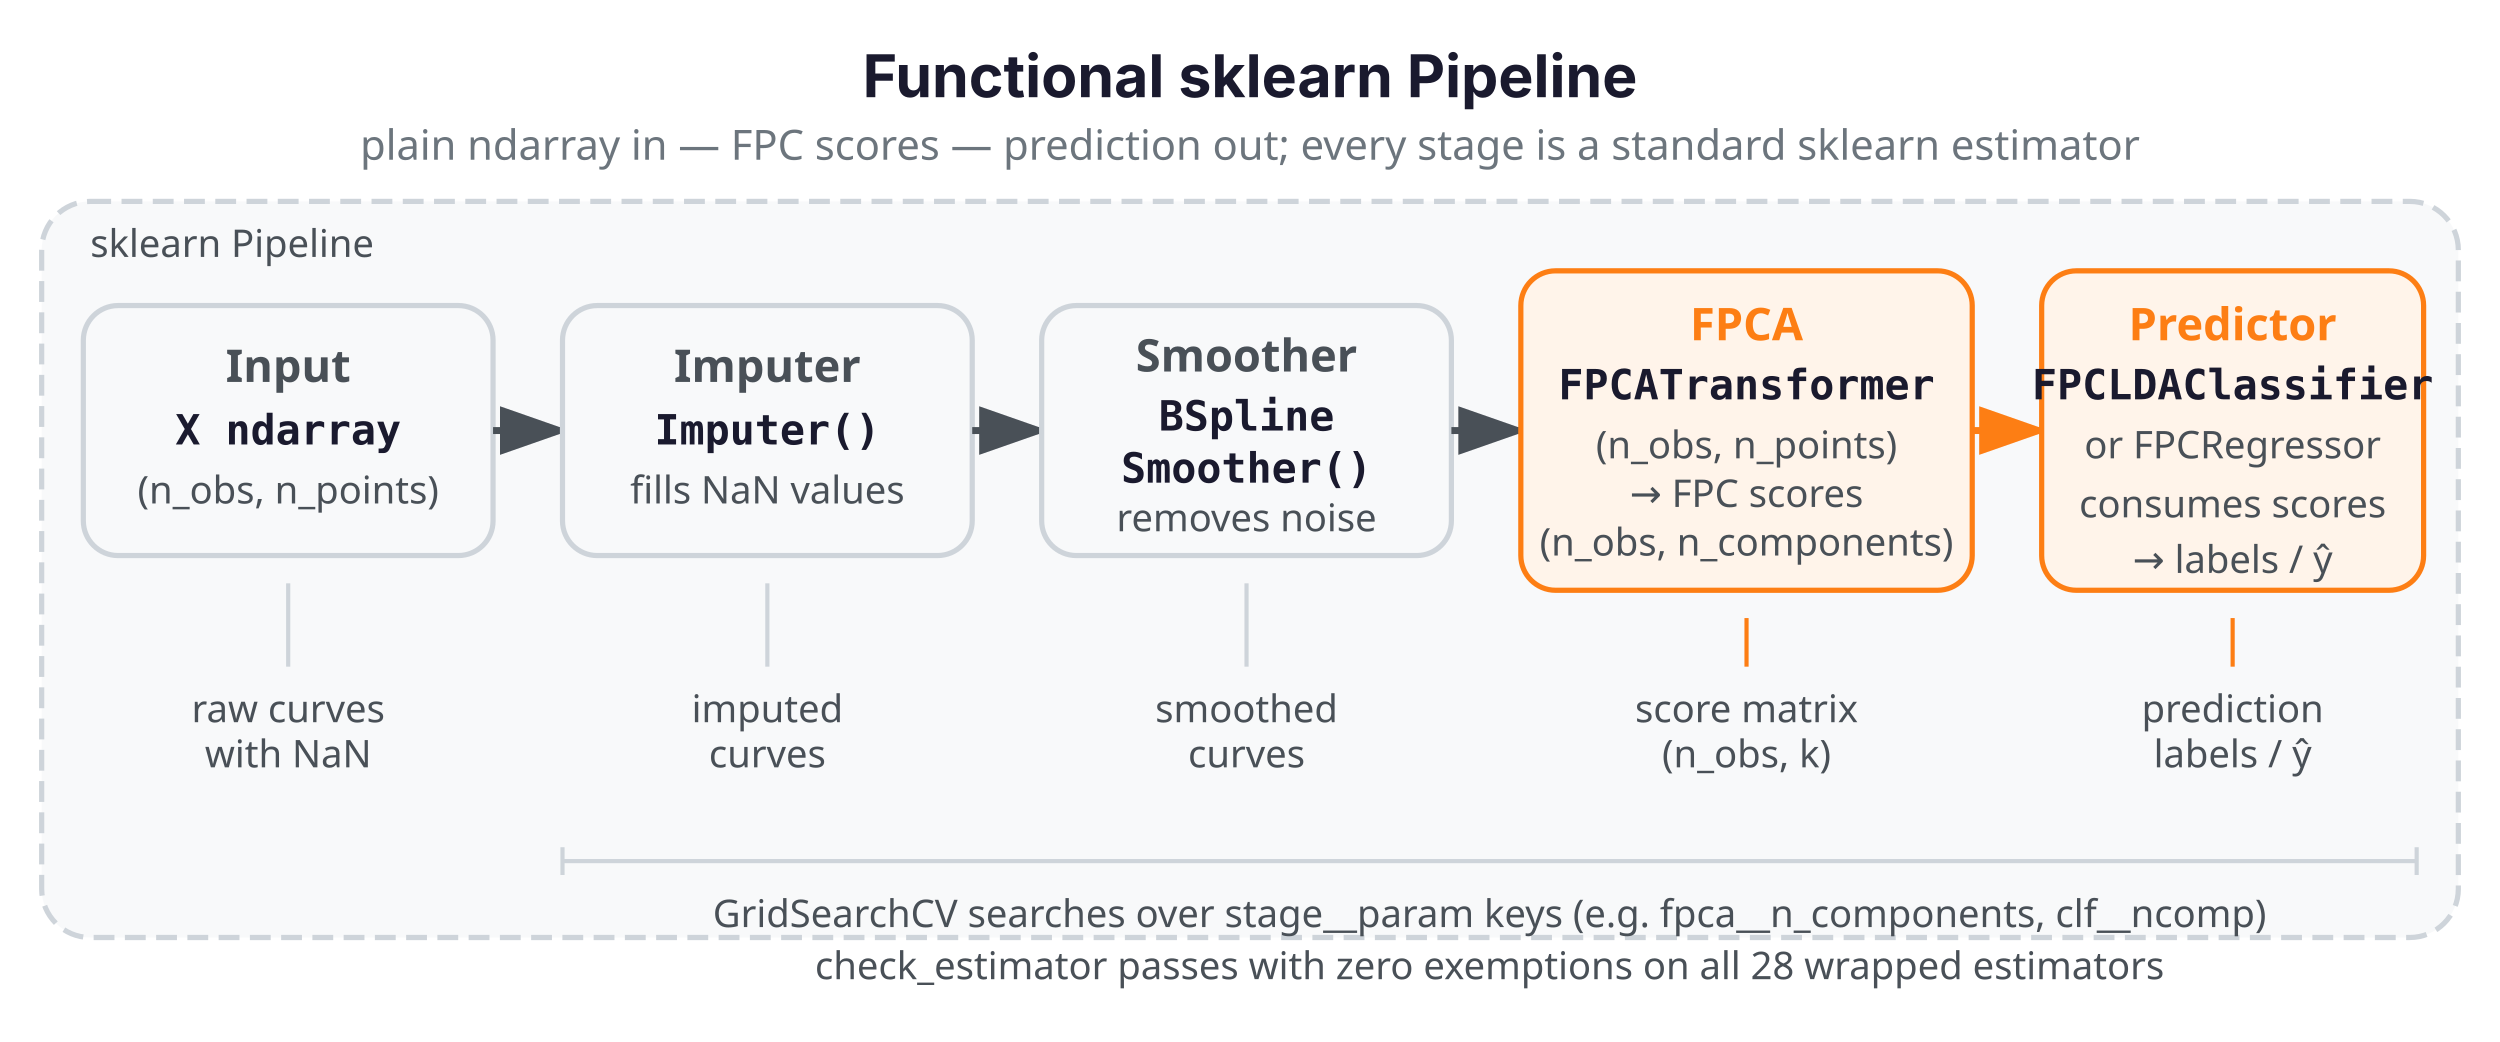
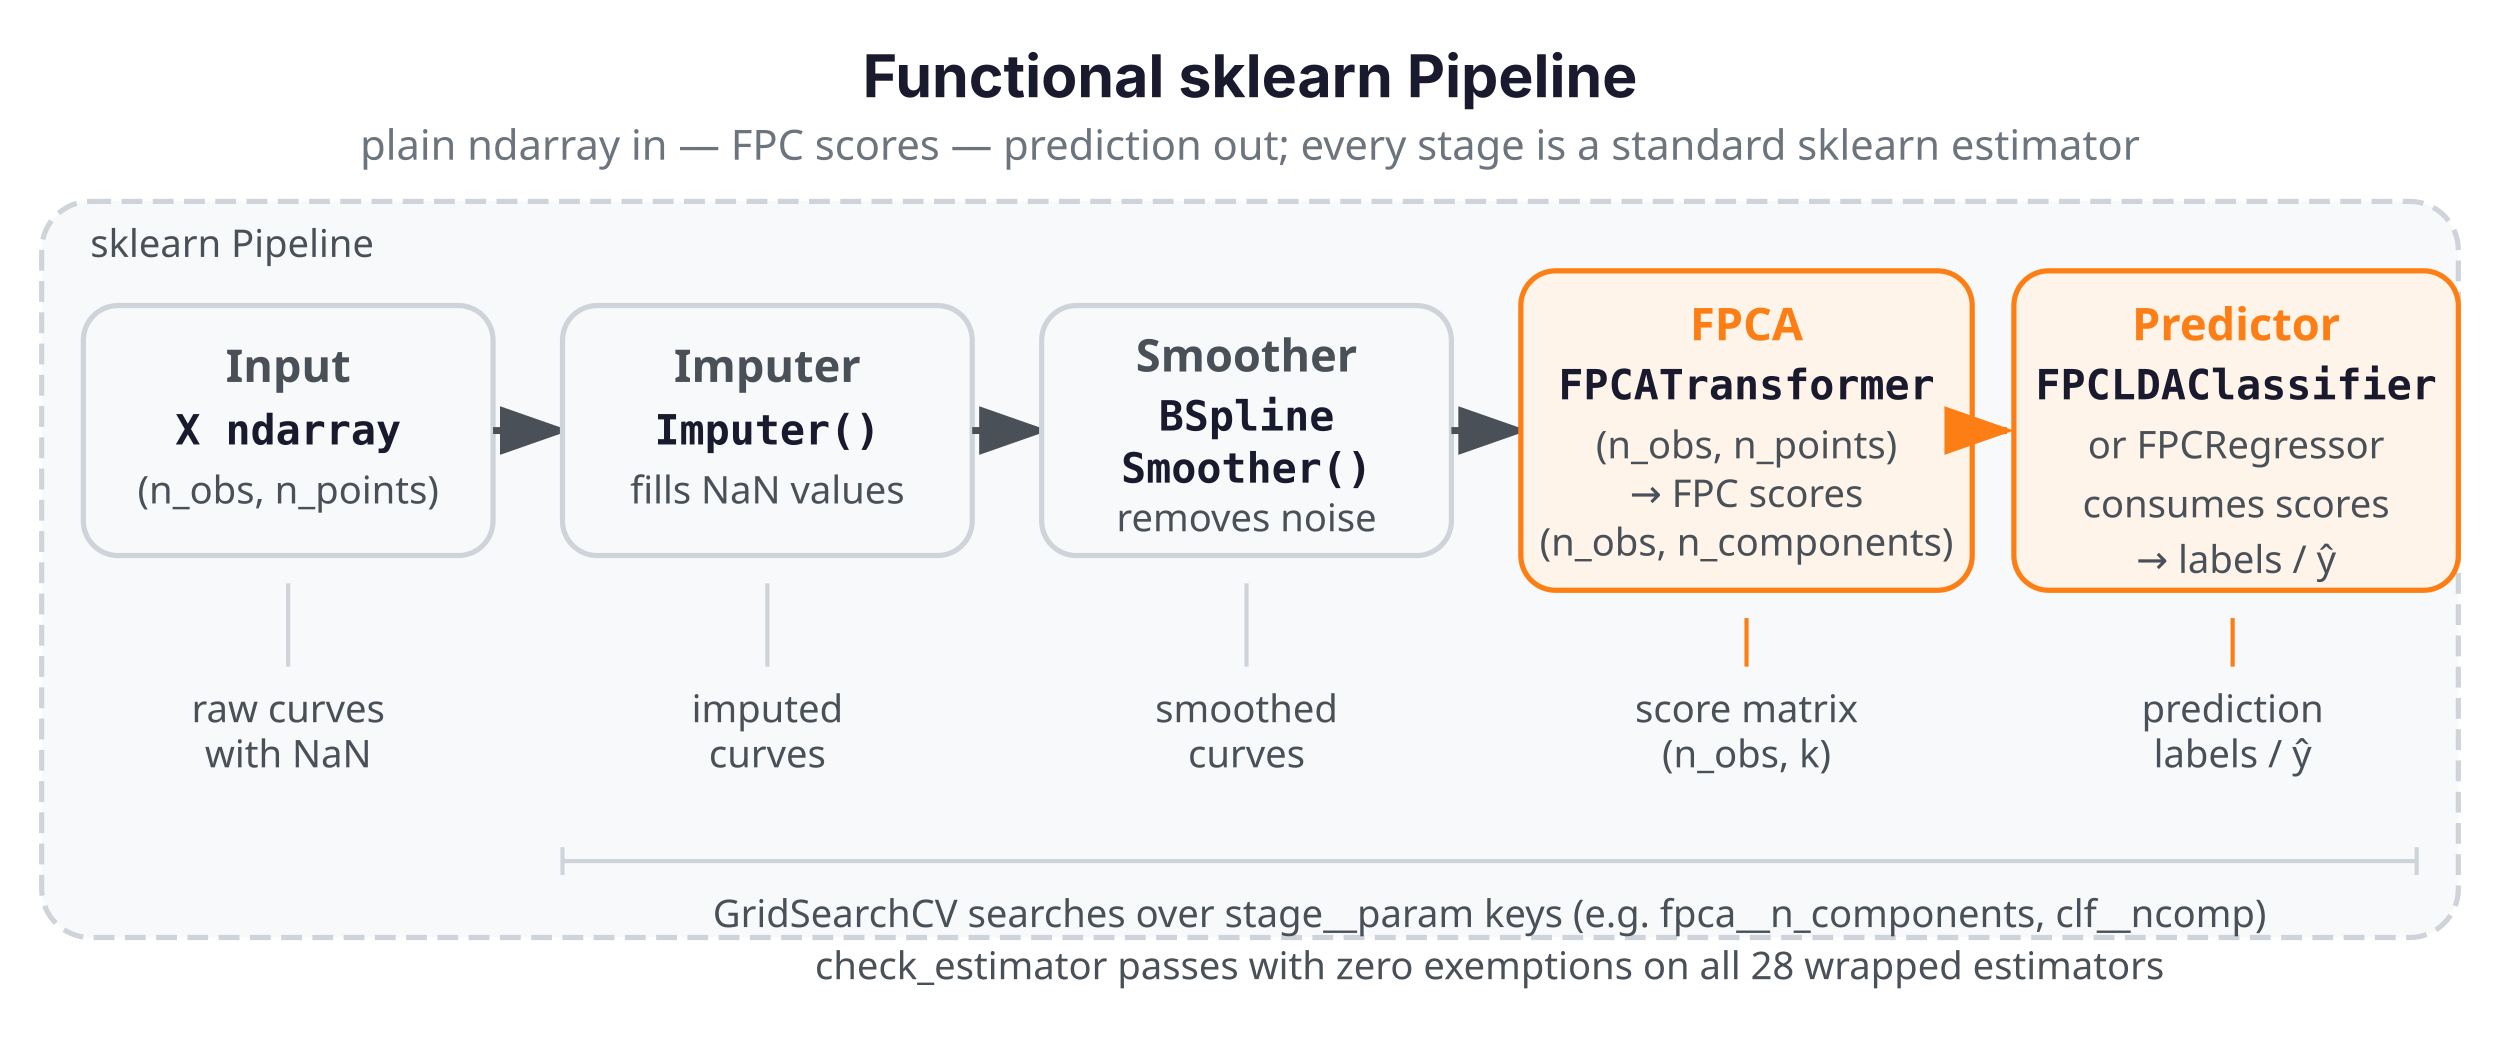
- <svg xmlns="http://www.w3.org/2000/svg" viewBox="0 0 720 300" fill="none" role="img" aria-label="Functional sklearn Pipeline data flow: (n_obs, n_points) ndarray through transformer stages to FPC scores to predictor">
+ <svg xmlns="http://www.w3.org/2000/svg" viewBox="0 0 720 300" fill="none" role="img" aria-label="Functional sklearn Pipeline" aria-labelledby="t-skl d-skl">
  <style>
    .ttl{font:700 17px system-ui,-apple-system,sans-serif;fill:#1a1a2e}
    .sub{font:400 12px system-ui,sans-serif;fill:#6c757d}
    .lab{font:700 13px system-ui,sans-serif}
    .sm{font:400 11px system-ui,sans-serif;fill:#495057}
    .mono{font:600 12px ui-monospace,monospace}
  </style>
  <text class="ttl" x="360" y="28" text-anchor="middle">Functional sklearn Pipeline</text>
  <text class="sub" x="360" y="46" text-anchor="middle">plain ndarray in — FPC scores — prediction out; every stage is a standard sklearn estimator</text>
  <rect x="12" y="58" width="696" height="212" rx="14" fill="#f8f9fa" stroke="#ced4da" stroke-width="1.5" stroke-dasharray="6 3" />
  <text class="sm" x="26" y="74" fill="#6c757d">sklearn Pipeline</text>
  <rect x="24" y="88" width="118" height="72" rx="10" fill="#f8f9fa" stroke="#ced4da" stroke-width="1.5" />
  <text class="lab" x="83" y="110" text-anchor="middle" fill="#495057">Input</text>
  <text class="mono" x="83" y="128" text-anchor="middle" fill="#1a1a2e">X ndarray</text>
  <text class="sm" x="83" y="145" text-anchor="middle">(n_obs, n_points)</text>
  <line x1="142" y1="124" x2="162" y2="124" stroke="#495057" stroke-width="2" marker-end="url(#arr)" />
  <rect x="162" y="88" width="118" height="72" rx="10" fill="#f8f9fa" stroke="#ced4da" stroke-width="1.5" />
  <text class="lab" x="221" y="110" text-anchor="middle" fill="#495057">Imputer</text>
  <text class="mono" x="221" y="128" text-anchor="middle" fill="#1a1a2e">Imputer()</text>
  <text class="sm" x="221" y="145" text-anchor="middle">fills NaN values</text>
  <line x1="280" y1="124" x2="300" y2="124" stroke="#495057" stroke-width="2" marker-end="url(#arr)" />
  <rect x="300" y="88" width="118" height="72" rx="10" fill="#f8f9fa" stroke="#ced4da" stroke-width="1.5" />
  <text class="lab" x="359" y="107" text-anchor="middle" fill="#495057">Smoother</text>
  <text class="mono" x="359" y="124" text-anchor="middle" fill="#1a1a2e">BSpline</text>
  <text class="mono" x="359" y="139" text-anchor="middle" fill="#1a1a2e">Smoother()</text>
  <text class="sm" x="359" y="153" text-anchor="middle">removes noise</text>
  <line x1="418" y1="124" x2="438" y2="124" stroke="#495057" stroke-width="2" marker-end="url(#arr)" />
  <rect x="438" y="78" width="130" height="92" rx="10" fill="#fff4ea" stroke="#fd7e14" stroke-width="1.5" />
  <text class="lab" x="503" y="98" text-anchor="middle" fill="#fd7e14">FPCA</text>
  <text class="mono" x="503" y="115" text-anchor="middle" fill="#1a1a2e">FPCATransformer</text>
  <text class="sm" x="503" y="132" text-anchor="middle">(n_obs, n_points)</text>
  <text class="sm" x="503" y="146" text-anchor="middle">→ FPC scores</text>
  <text class="sm" x="503" y="160" text-anchor="middle">(n_obs, n_components)</text>
-   <line x1="568" y1="124" x2="588" y2="124" stroke="#fd7e14" stroke-width="2" marker-end="url(#arrorange)" />
-   <rect x="588" y="78" width="110" height="92" rx="10" fill="#fff4ea" stroke="#fd7e14" stroke-width="1.5" />
-   <text class="lab" x="643" y="98" text-anchor="middle" fill="#fd7e14">Predictor</text>
-   <text class="mono" x="643" y="115" text-anchor="middle" fill="#1a1a2e">FPCLDAClassifier</text>
-   <text class="sm" x="643" y="132" text-anchor="middle">or FPCRegressor</text>
-   <text class="sm" x="643" y="149" text-anchor="middle">consumes scores</text>
-   <text class="sm" x="643" y="165" text-anchor="middle">→ labels / ŷ</text>
+   <line x1="568" y1="124" x2="578" y2="124" stroke="#fd7e14" stroke-width="2" marker-end="url(#arrorange)" />
+   <rect x="580" y="78" width="128" height="92" rx="10" fill="#fff4ea" stroke="#fd7e14" stroke-width="1.5" />
+   <text class="lab" x="644" y="98" text-anchor="middle" fill="#fd7e14">Predictor</text>
+   <text class="mono" x="644" y="115" text-anchor="middle" fill="#1a1a2e" font-size="11">FPCLDAClassifier</text>
+   <text class="sm" x="644" y="132" text-anchor="middle">or FPCRegressor</text>
+   <text class="sm" x="644" y="149" text-anchor="middle">consumes scores</text>
+   <text class="sm" x="644" y="165" text-anchor="middle">→ labels / ŷ</text>
  <line x1="83" y1="168" x2="83" y2="192" stroke="#ced4da" stroke-width="1.2" />
  <text class="sm" x="83" y="208" text-anchor="middle">raw curves</text>
  <text class="sm" x="83" y="221" text-anchor="middle">with NaN</text>
  <line x1="221" y1="168" x2="221" y2="192" stroke="#ced4da" stroke-width="1.2" />
  <text class="sm" x="221" y="208" text-anchor="middle">imputed</text>
  <text class="sm" x="221" y="221" text-anchor="middle">curves</text>
  <line x1="359" y1="168" x2="359" y2="192" stroke="#ced4da" stroke-width="1.2" />
  <text class="sm" x="359" y="208" text-anchor="middle">smoothed</text>
  <text class="sm" x="359" y="221" text-anchor="middle">curves</text>
  <line x1="503" y1="178" x2="503" y2="192" stroke="#fd7e14" stroke-width="1.2" />
  <text class="sm" x="503" y="208" text-anchor="middle" fill="#fd7e14">score matrix</text>
  <text class="sm" x="503" y="221" text-anchor="middle" fill="#fd7e14">(n_obs, k)</text>
  <line x1="643" y1="178" x2="643" y2="192" stroke="#fd7e14" stroke-width="1.2" />
  <text class="sm" x="643" y="208" text-anchor="middle" fill="#fd7e14">prediction</text>
  <text class="sm" x="643" y="221" text-anchor="middle" fill="#fd7e14">labels / ŷ</text>
  <line x1="162" y1="248" x2="696" y2="248" stroke="#ced4da" stroke-width="1.2" />
  <line x1="162" y1="244" x2="162" y2="252" stroke="#ced4da" stroke-width="1.2" />
  <line x1="696" y1="244" x2="696" y2="252" stroke="#ced4da" stroke-width="1.2" />
  <text class="sm" x="429" y="267" text-anchor="middle">GridSearchCV searches over stage__param keys (e.g. fpca__n_components, clf__ncomp)</text>
  <text class="sm" x="429" y="282" text-anchor="middle">check_estimator passes with zero exemptions on all 28 wrapped estimators</text>
  <defs>
    <marker id="arr" markerWidth="10" markerHeight="7" refX="9" refY="3.5" orient="auto">
      <path d="M0,0 L10,3.5 L0,7" fill="#495057" />
    </marker>
    <marker id="arrorange" markerWidth="10" markerHeight="7" refX="9" refY="3.5" orient="auto">
      <path d="M0,0 L10,3.5 L0,7" fill="#fd7e14" />
    </marker>
  </defs>
</svg>
